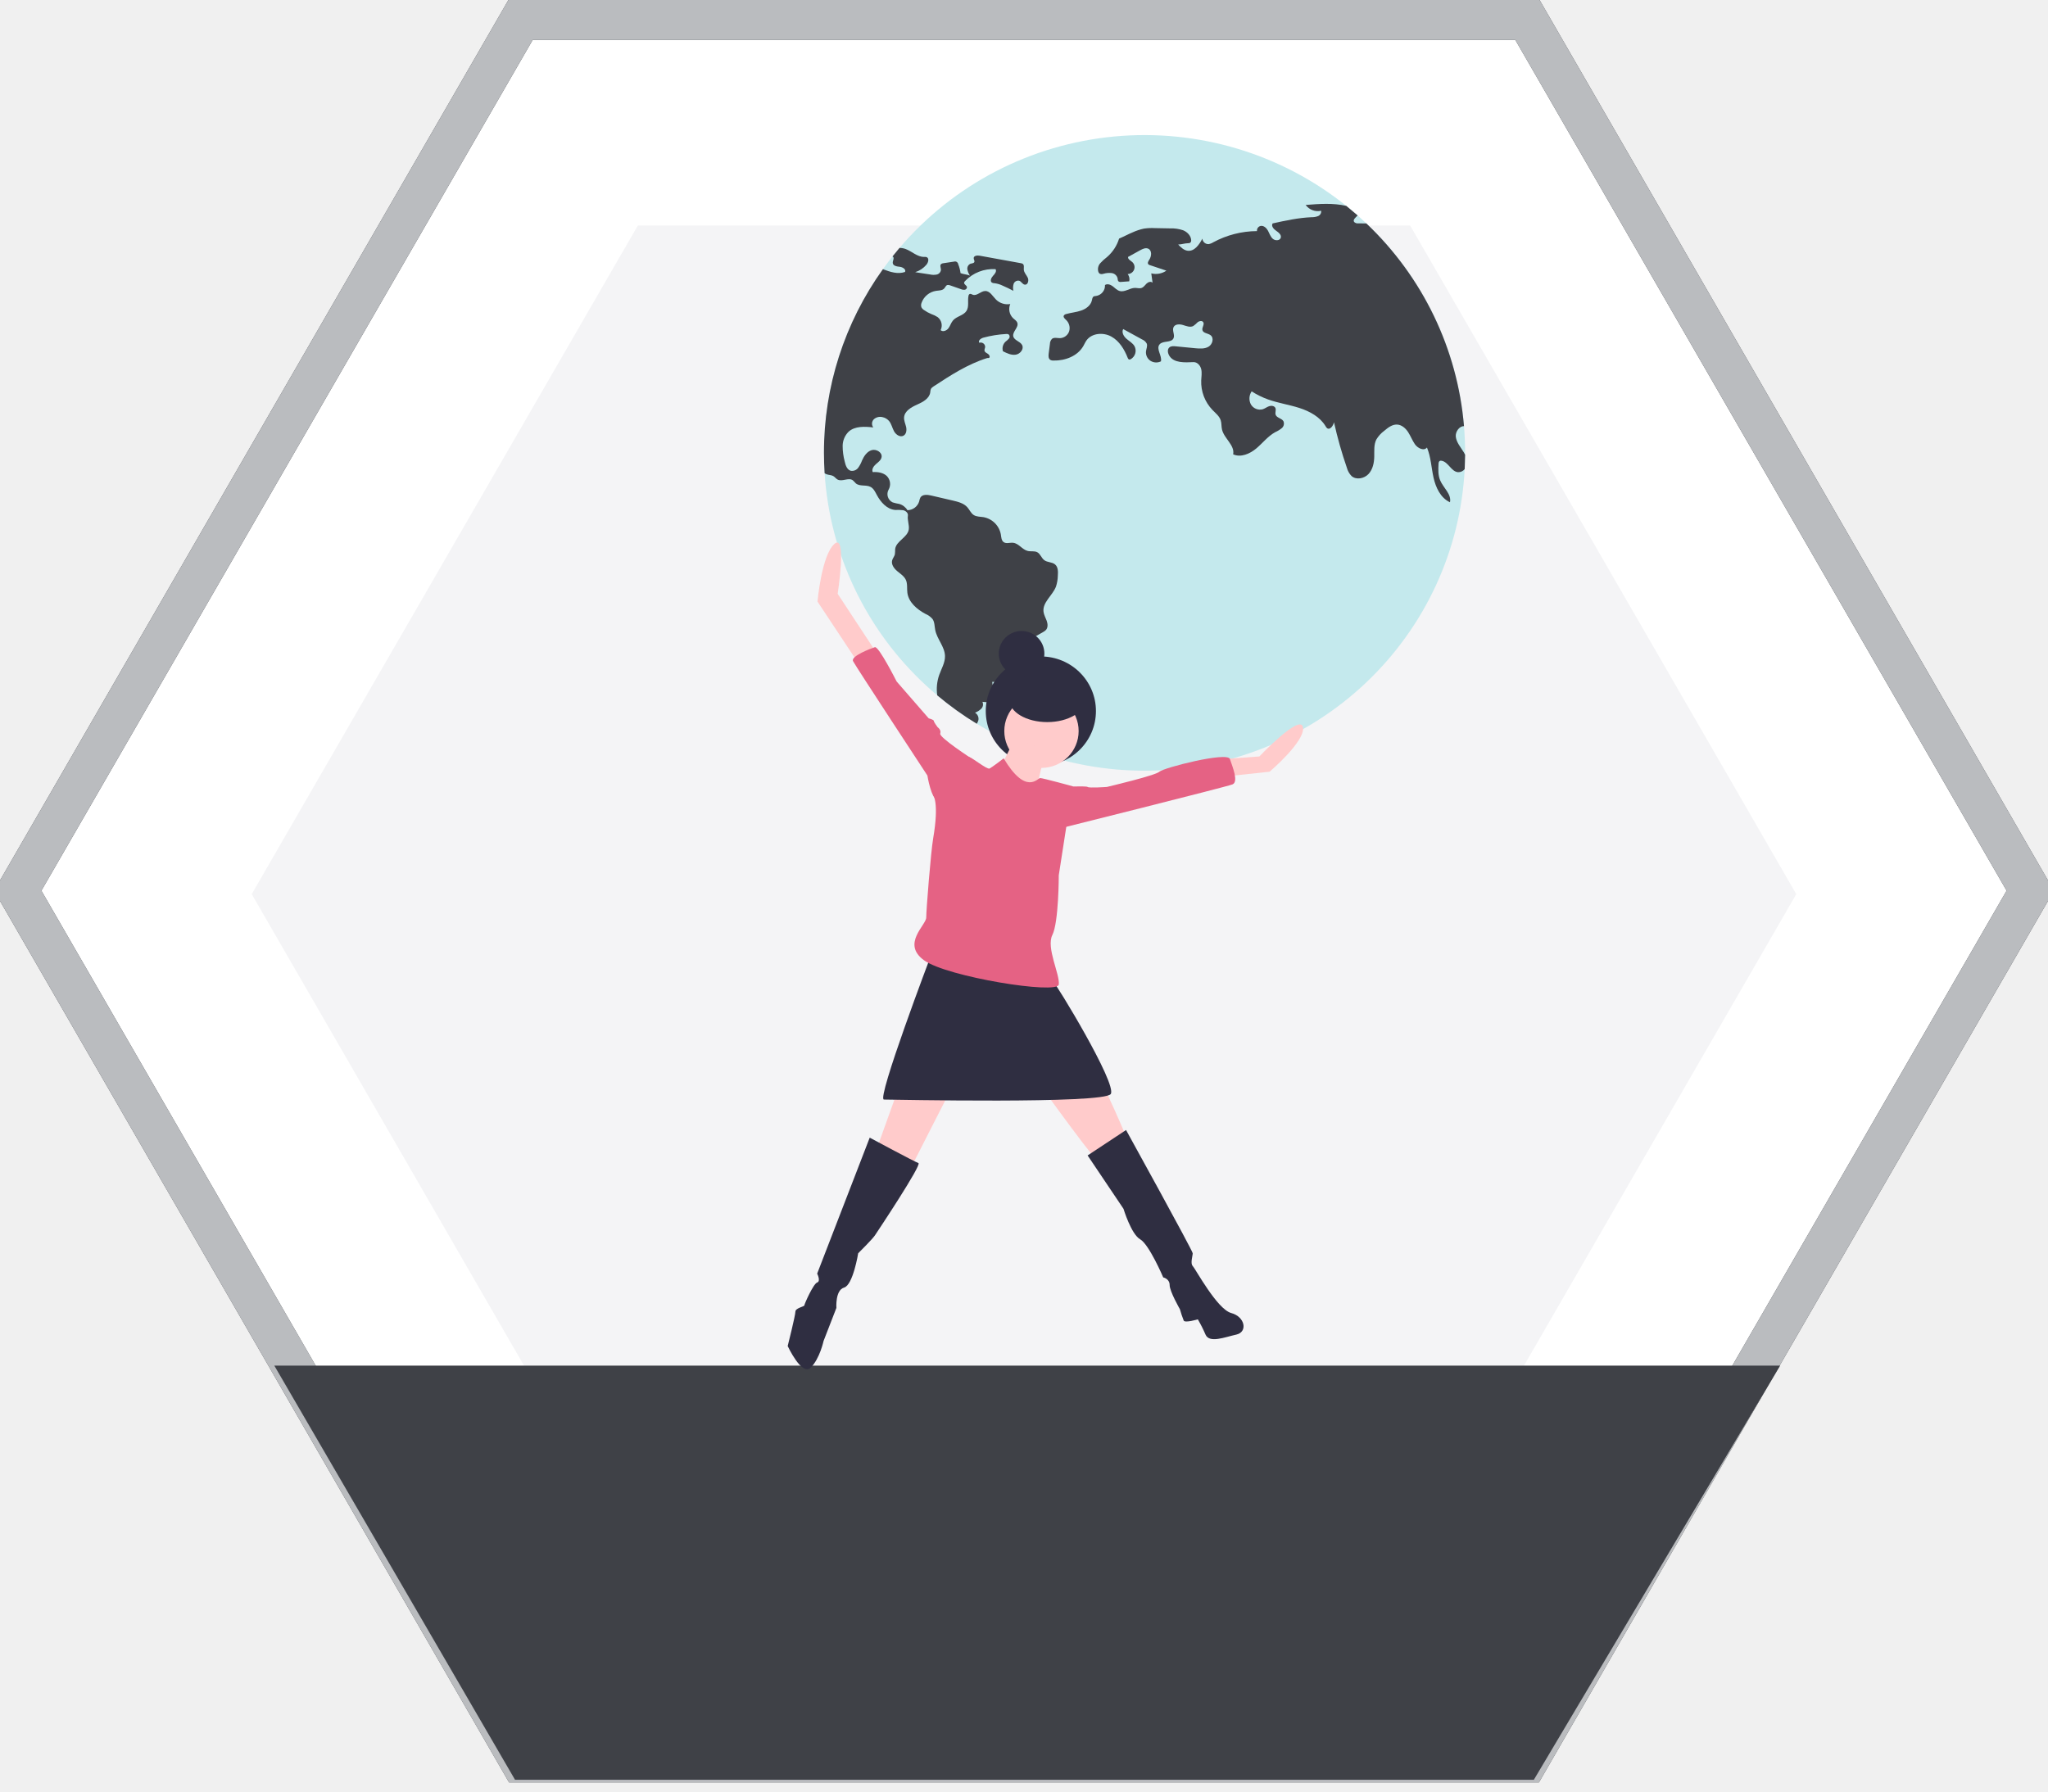
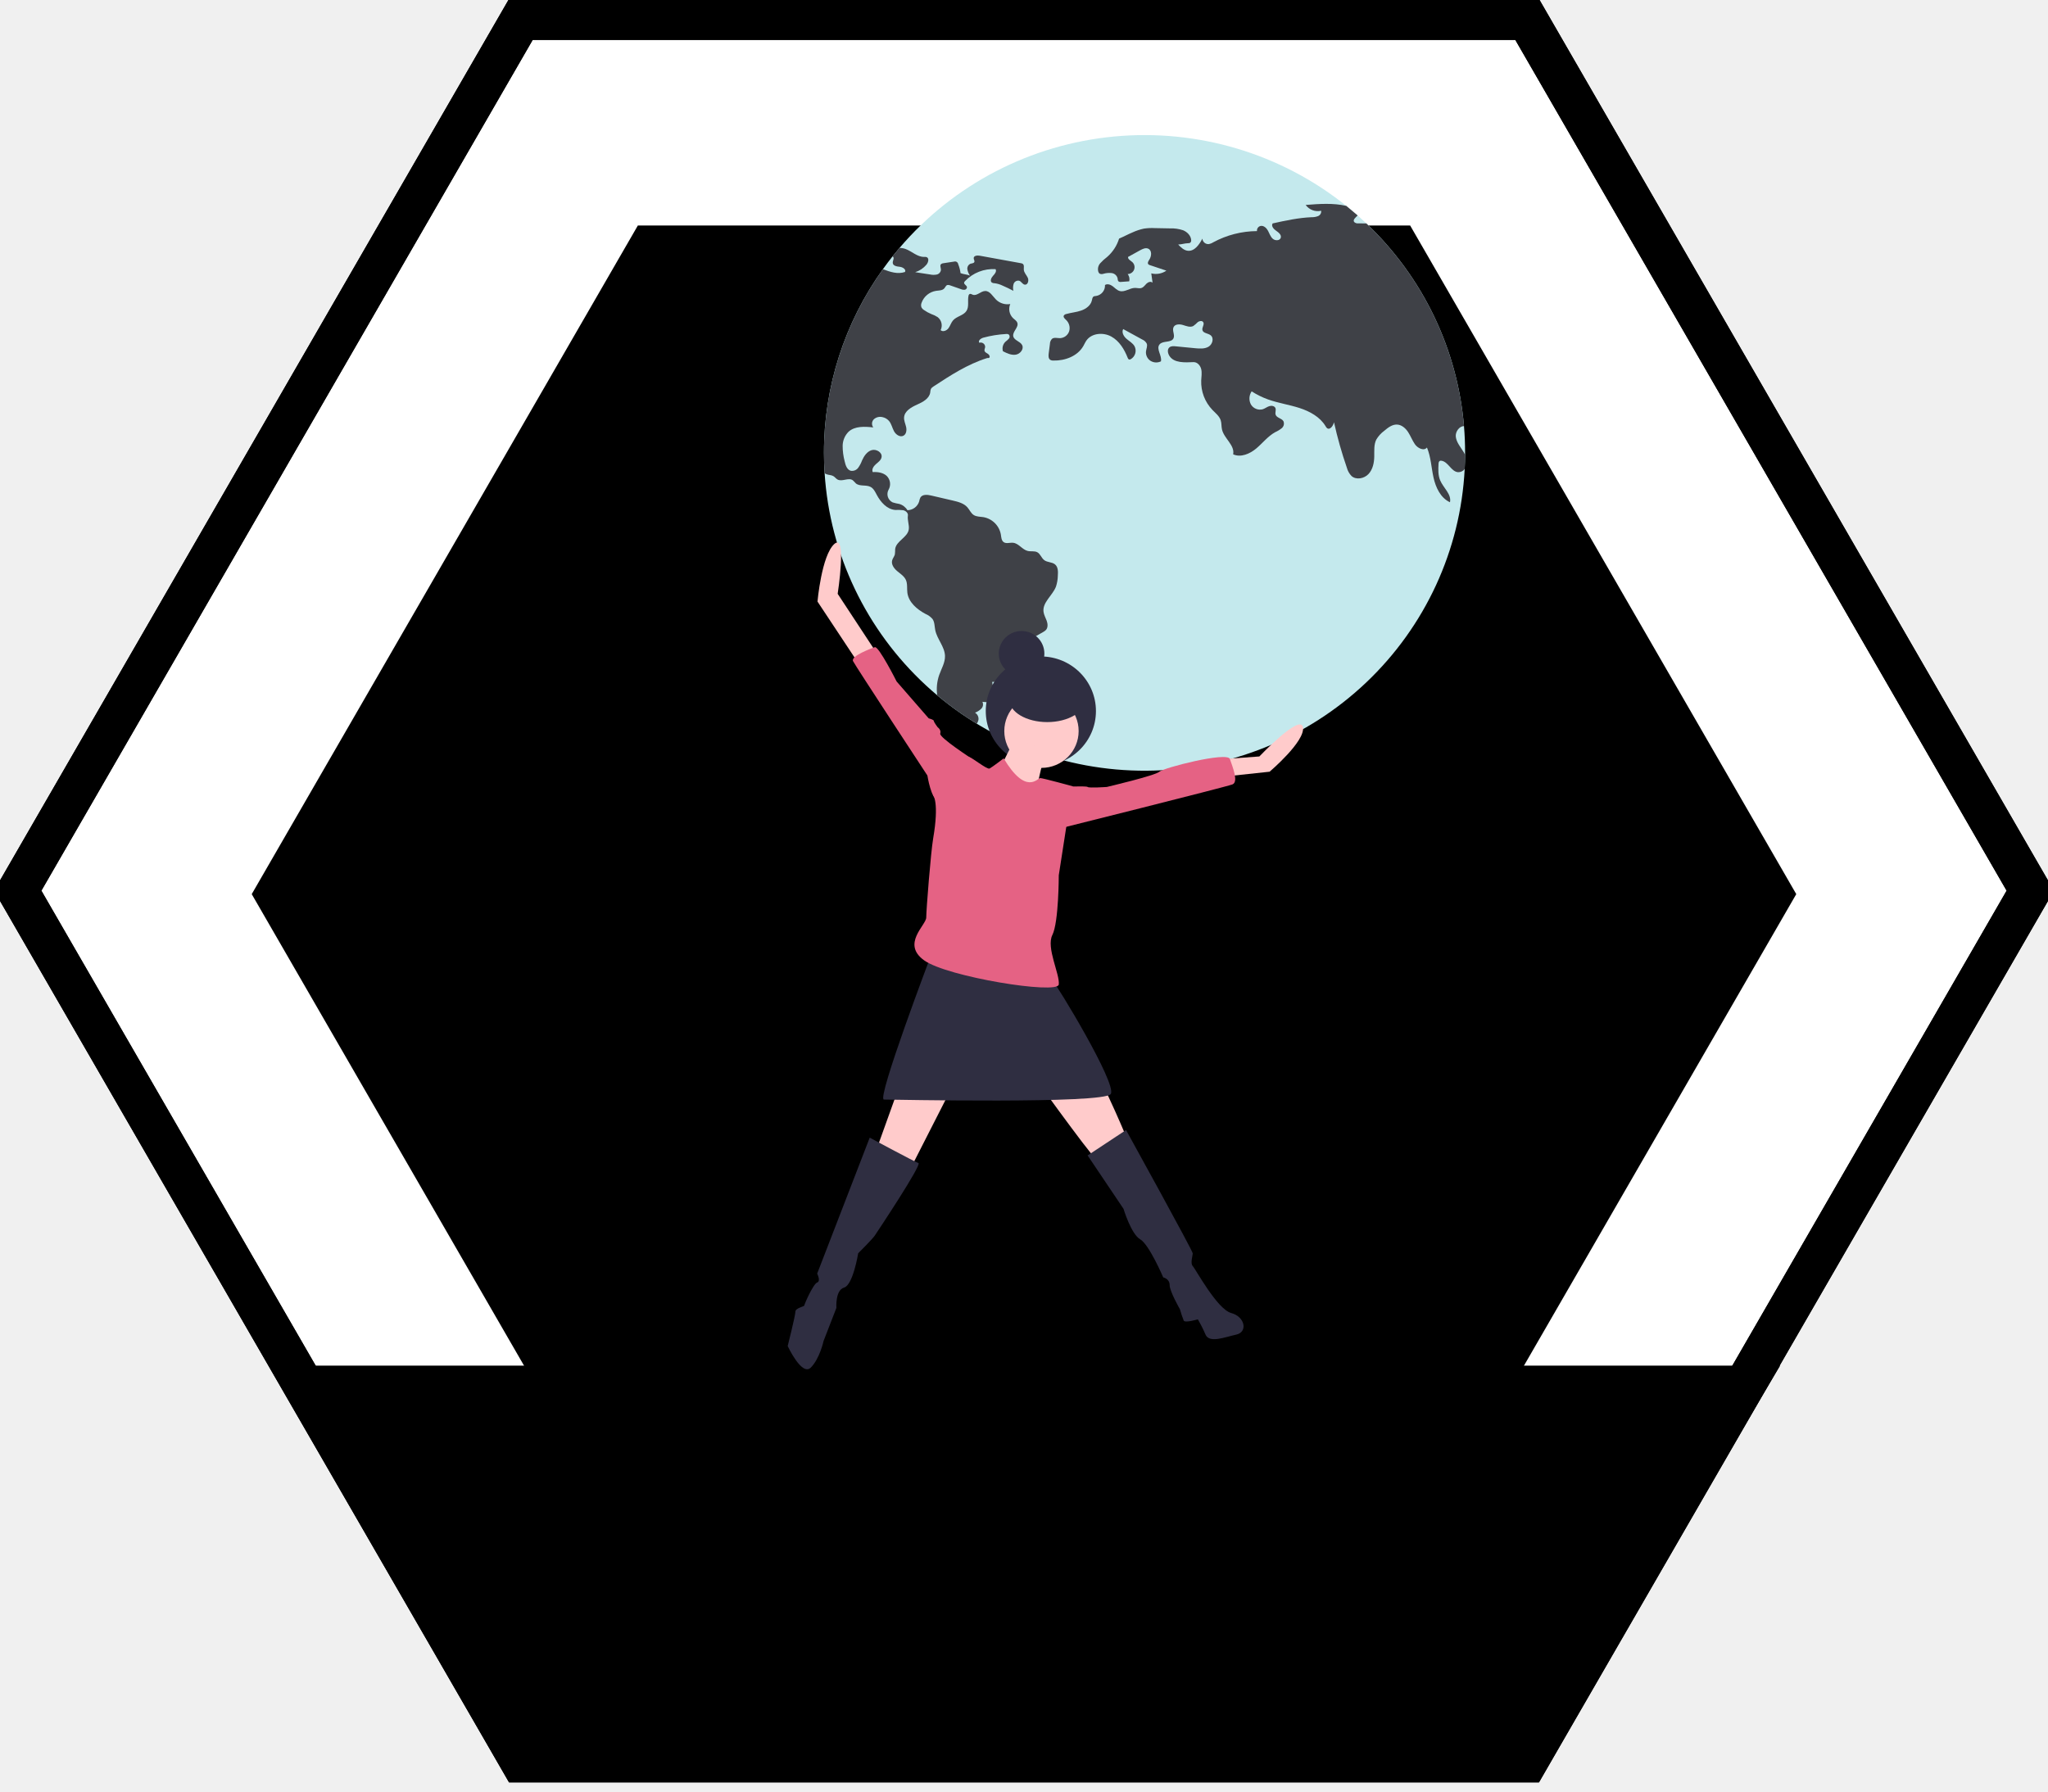
<svg xmlns="http://www.w3.org/2000/svg" class="badge sr" width="400" height="350" viewBox="0 0 400 350" fill="none">
-   <path class="badge-border--hidden" fill="#FFFFFF" d="M298.268 3.795L396.536 174L298.268 344.205L101.732 344.205L3.464 174L101.732 3.795L298.268 3.795Z" stroke="#3F4147" stroke-width="8" />
-   <path class="badge-border" d="M298.268 3.795L396.536 174L298.268 344.205L101.732 344.205L3.464 174L101.732 3.795L298.268 3.795Z" stroke="#BABCBF" stroke-width="8" />
-   <path class="badge__bg" d="M124.583 305.3H275.416L350.833 174.674L275.417 44.049H124.583L49.166 174.674L124.583 305.3Z" fill="#F4F4F6" />
-   <path d="M53.575 266.78H347.689L299.581 347.689H100.589L53.575 266.78Z" fill="#3F4147" />
+   <path class="badge__border--hidden" fill="#FFFFFF" d="M298.268 3.795L396.536 174L298.268 344.205L101.732 344.205L3.464 174L101.732 3.795L298.268 3.795Z" stroke="currentColor" stroke-width="8" />
+   <path class="badge__border" d="M298.268 3.795L396.536 174L298.268 344.205L101.732 344.205L3.464 174L101.732 3.795L298.268 3.795Z" stroke="currentColor" stroke-width="8" />
+   <path class="badge__bg" d="M124.583 305.3H275.416L350.833 174.674L275.417 44.049H124.583L49.166 174.674L124.583 305.3Z" fill="currentColor" />
+   <path class="badge__label-bg" d="M53.575 266.78H347.689L299.581 347.689H100.589L53.575 266.78Z" fill="currentColor" />
  <g class="world">
    <path d="M286.154 88.473V88.845C286.145 89.778 286.118 90.708 286.073 91.633C285.261 107.462 278.374 122.384 266.824 133.341C255.274 144.297 239.936 150.459 223.952 150.562C207.968 150.666 192.549 144.704 180.855 133.898C169.162 123.092 162.079 108.261 161.058 92.444C160.973 91.13 160.93 89.807 160.93 88.473C160.908 75.615 164.933 63.069 172.443 52.587C173.044 51.742 173.669 50.913 174.317 50.099C174.765 49.533 175.225 48.98 175.689 48.431C186.258 36.015 201.314 28.201 217.627 26.666C233.939 25.131 250.209 29.997 262.945 40.22C263.699 40.824 264.44 41.449 265.164 42.087C265.743 42.598 266.313 43.12 266.872 43.654C277.889 54.103 284.67 68.188 285.937 83.253C286.081 84.976 286.154 86.716 286.154 88.473Z" fill="#C4E9ED" />
    <path d="M174.317 50.099C174.348 50.112 174.377 50.129 174.403 50.15C174.739 50.424 174.317 50.952 174.369 51.387C174.428 51.945 175.178 52.067 175.744 52.122C176.311 52.181 177.026 52.633 176.758 53.132C175.335 53.617 173.896 53.14 172.443 52.587C164.933 63.069 160.908 75.615 160.93 88.474C160.93 89.808 160.973 91.131 161.058 92.444C161.177 92.53 161.308 92.599 161.446 92.65C161.872 92.811 162.366 92.781 162.758 93.01C163.069 93.191 163.277 93.512 163.588 93.681C164.478 94.162 165.714 93.237 166.544 93.812C166.759 94.006 166.962 94.212 167.153 94.429C167.92 95.087 169.181 94.644 170.067 95.138C170.637 95.455 170.931 96.088 171.238 96.663C172 98.099 173.236 99.509 174.867 99.623C175.381 99.6 175.897 99.617 176.409 99.674C176.911 99.788 177.405 100.223 177.324 100.726C177.184 101.592 177.614 102.538 177.499 103.403C177.29 104.987 175.029 105.68 174.837 107.264C174.836 107.612 174.817 107.961 174.777 108.307C174.675 108.721 174.36 109.059 174.249 109.473C174.036 110.254 174.603 111.035 175.22 111.559C175.842 112.087 176.583 112.543 176.924 113.278C177.282 114.059 177.107 114.967 177.222 115.816C177.478 117.67 179.092 119.043 180.753 119.93C181.286 120.151 181.758 120.492 182.133 120.927C182.559 121.539 182.517 122.346 182.661 123.076C183.011 124.863 184.527 126.337 184.57 128.157C184.599 129.454 183.875 130.628 183.441 131.849C182.994 133.128 182.861 134.495 183.053 135.835C185.482 137.878 188.063 139.735 190.775 141.389C190.923 141.173 191.031 140.933 191.095 140.68C191.146 140.4 191.111 140.111 190.993 139.851C190.875 139.592 190.68 139.374 190.435 139.227C190.892 139.055 191.309 138.791 191.657 138.45C191.828 138.275 191.941 138.053 191.981 137.813C192.02 137.573 191.985 137.326 191.879 137.107C192.628 137.2 193.518 137.246 194.012 136.676C194.409 136.22 194.383 135.536 194.225 134.957C194.068 134.374 193.804 133.812 193.799 133.208C195.536 133.292 197.277 133.234 199.004 133.035C198.754 132.2 198.186 131.494 197.42 131.067C198.204 130.936 198.915 130.007 199.162 129.26C199.376 128.497 199.387 127.692 199.196 126.924C199.137 126.726 199.128 126.517 199.17 126.316C199.296 126.048 199.518 125.836 199.792 125.72C201.087 124.981 202.382 124.243 203.677 123.507C203.908 123.392 204.118 123.239 204.299 123.055C204.703 122.578 204.644 121.864 204.435 121.277C204.226 120.69 203.894 120.137 203.813 119.52C203.575 117.675 205.568 116.348 206.241 114.608C206.47 113.914 206.593 113.189 206.607 112.459C206.663 111.673 206.667 110.765 206.062 110.262C205.478 109.777 204.571 109.886 203.962 109.435C203.404 109.021 203.213 108.222 202.603 107.889C202.05 107.585 201.36 107.779 200.742 107.635C199.66 107.386 198.979 106.149 197.871 106.035C197.249 105.967 196.542 106.271 196.031 105.912C195.58 105.591 195.563 104.953 195.478 104.413C195.326 103.571 194.919 102.795 194.31 102.189C193.7 101.584 192.919 101.178 192.07 101.026C191.427 100.924 190.729 100.962 190.179 100.612C189.625 100.257 189.374 99.594 188.935 99.1C188.237 98.31 187.129 98.027 186.094 97.786C184.689 97.461 183.285 97.134 181.882 96.806C181.137 96.629 180.174 96.536 179.769 97.186C179.65 97.434 179.566 97.697 179.522 97.968C179.37 98.455 179.067 98.883 178.655 99.189C178.244 99.495 177.745 99.665 177.231 99.674C176.879 99.078 176.308 98.639 175.638 98.449C175.2 98.376 174.767 98.275 174.343 98.145C174.121 98.038 173.924 97.886 173.764 97.7C173.603 97.515 173.482 97.298 173.409 97.065C173.336 96.831 173.311 96.585 173.337 96.341C173.363 96.098 173.438 95.862 173.559 95.649C173.801 95.221 173.894 94.725 173.824 94.239C173.754 93.753 173.525 93.303 173.172 92.959C172.456 92.321 171.421 92.165 170.458 92.228C170.207 91.683 170.629 91.071 171.08 90.674C171.536 90.281 172.086 89.893 172.184 89.301C172.341 88.372 171.144 87.667 170.237 87.941C169.33 88.22 168.751 89.094 168.367 89.956C168.181 90.464 167.928 90.946 167.613 91.388C167.452 91.606 167.233 91.776 166.981 91.879C166.728 91.982 166.452 92.014 166.182 91.971C165.433 91.781 165.147 90.898 164.981 90.154C164.715 89.161 164.58 88.137 164.581 87.109C164.587 86.071 165.003 85.077 165.739 84.339C166.979 83.207 168.887 83.317 170.561 83.498C170.381 83.261 170.295 82.967 170.319 82.672C170.343 82.376 170.474 82.1 170.688 81.893C170.912 81.696 171.182 81.556 171.473 81.485C171.764 81.415 172.068 81.416 172.358 81.488C172.863 81.591 173.317 81.861 173.649 82.252C174.126 82.827 174.262 83.608 174.62 84.258C174.982 84.913 175.791 85.471 176.451 85.12C177.026 84.816 177.116 84.03 176.975 83.401C176.83 82.776 176.528 82.164 176.579 81.522C176.677 80.301 177.959 79.562 179.088 79.059C180.217 78.557 181.507 77.877 181.686 76.66C181.694 76.424 181.74 76.19 181.822 75.968C181.947 75.769 182.122 75.606 182.329 75.495C185.622 73.337 188.974 71.149 192.739 69.971C192.935 69.907 192.956 69.975 193.156 69.928C193.437 69.768 193.25 69.324 192.982 69.147C192.713 68.969 192.356 68.83 192.287 68.518C192.241 68.29 192.377 68.061 192.411 67.829C192.42 67.689 192.394 67.549 192.335 67.421C192.277 67.292 192.188 67.18 192.075 67.095C191.963 67.009 191.831 66.951 191.692 66.928C191.552 66.904 191.408 66.915 191.274 66.959C190.971 66.562 191.568 66.102 192.053 65.967C193.507 65.572 194.999 65.331 196.504 65.249C196.678 65.22 196.856 65.25 197.011 65.333C197.122 65.439 197.187 65.583 197.194 65.735C197.202 65.888 197.15 66.037 197.049 66.152C196.844 66.378 196.618 66.583 196.372 66.765C196.128 67 195.953 67.298 195.868 67.624C195.782 67.951 195.788 68.295 195.887 68.619C196.674 69.016 197.526 69.426 198.399 69.286C199.268 69.147 200.039 68.175 199.63 67.403C199.251 66.68 198.106 66.516 197.91 65.726C197.68 64.801 199 63.977 198.702 63.074C198.574 62.676 198.174 62.44 197.867 62.157C197.506 61.805 197.261 61.353 197.163 60.86C197.065 60.367 197.119 59.857 197.318 59.395C196.819 59.481 196.307 59.448 195.824 59.298C195.341 59.148 194.901 58.886 194.541 58.533C193.876 57.87 193.348 56.819 192.402 56.852C191.538 56.878 190.792 57.879 189.983 57.575C189.783 57.498 189.574 57.346 189.383 57.435C189.319 57.475 189.266 57.529 189.227 57.593C189.188 57.657 189.164 57.728 189.157 57.803C188.952 58.778 189.306 59.889 188.769 60.734C188.186 61.65 186.835 61.777 186.128 62.605C185.745 63.052 185.596 63.656 185.243 64.129C184.889 64.602 184.144 64.906 183.718 64.493C183.926 64.069 183.983 63.587 183.88 63.127C183.776 62.666 183.518 62.254 183.147 61.959C182.755 61.703 182.331 61.499 181.886 61.35C181.389 61.142 180.917 60.882 180.476 60.573C180.257 60.441 180.079 60.251 179.961 60.024C179.868 59.739 179.88 59.431 179.995 59.154C180.211 58.544 180.59 58.004 181.092 57.592C181.594 57.179 182.2 56.911 182.845 56.814C183.407 56.738 184.063 56.764 184.437 56.337C184.633 56.113 184.736 55.771 185.025 55.682C185.208 55.645 185.398 55.667 185.566 55.746C186.269 55.991 186.968 56.236 187.67 56.481C187.905 56.587 188.164 56.63 188.42 56.603C188.547 56.587 188.663 56.523 188.745 56.425C188.826 56.327 188.867 56.202 188.859 56.075C188.79 55.729 188.254 55.564 188.305 55.214C188.33 55.099 188.391 54.995 188.48 54.918C189.239 54.117 190.168 53.492 191.2 53.088C192.231 52.684 193.34 52.512 194.447 52.582C194.711 53.017 194.294 53.529 193.94 53.896C193.591 54.268 193.31 54.926 193.736 55.209C193.907 55.299 194.1 55.343 194.294 55.336C194.811 55.405 195.315 55.556 195.784 55.784C196.513 56.096 197.228 56.443 197.927 56.814C197.824 56.361 197.841 55.89 197.978 55.446C198.055 55.228 198.211 55.046 198.416 54.936C198.62 54.826 198.859 54.795 199.085 54.85C199.503 55.011 199.716 55.56 200.163 55.611C200.755 55.678 200.989 54.808 200.742 54.268C200.495 53.727 200.001 53.279 199.963 52.684C199.933 52.287 200.086 51.793 199.767 51.552C199.653 51.477 199.523 51.431 199.388 51.417C196.713 50.931 194.037 50.444 191.359 49.955C190.882 49.867 190.196 49.934 190.175 50.412C190.162 50.682 190.405 50.948 190.298 51.193C190.183 51.455 189.808 51.434 189.536 51.527C189.331 51.619 189.162 51.775 189.055 51.97C188.947 52.166 188.907 52.391 188.94 52.612C189.012 53.051 189.184 53.468 189.442 53.833C188.918 53.617 188.13 53.579 187.606 53.36C187.53 52.758 187.376 52.169 187.146 51.607C187.133 51.517 187.101 51.432 187.051 51.356C187.001 51.281 186.934 51.217 186.857 51.169C186.779 51.122 186.692 51.092 186.602 51.081C186.511 51.071 186.419 51.08 186.333 51.108C185.643 51.214 184.953 51.315 184.263 51.421C184.09 51.429 183.924 51.493 183.79 51.603C183.522 51.886 183.786 52.337 183.777 52.726C183.752 52.943 183.66 53.148 183.512 53.31C183.365 53.473 183.17 53.586 182.955 53.634C182.522 53.721 182.074 53.716 181.643 53.617C180.677 53.469 179.714 53.322 178.747 53.174C179.601 52.904 180.36 52.4 180.936 51.721C181.32 51.273 181.524 50.437 180.97 50.226C180.807 50.181 180.636 50.168 180.468 50.188C179.156 50.196 178.121 49.111 176.894 48.65C176.509 48.508 176.101 48.433 175.689 48.431L174.317 50.099Z" fill="#3F4147" />
    <path d="M286.073 91.633C285.923 91.833 285.725 91.993 285.498 92.1C285.271 92.207 285.021 92.256 284.77 92.245C283.436 92.131 282.874 90.226 281.554 90.011C281.437 89.981 281.313 89.993 281.204 90.045C281.009 90.15 280.974 90.412 280.962 90.632C280.906 91.721 280.859 92.853 281.29 93.858C281.916 95.328 283.539 96.561 283.198 98.12C281.366 97.279 280.412 95.24 279.982 93.284C279.548 91.329 279.479 89.276 278.704 87.426C278.112 88.174 276.877 87.557 276.34 86.771C275.829 86.028 275.514 85.166 275.02 84.41C274.526 83.659 273.768 82.983 272.865 82.941C271.915 82.898 271.089 83.545 270.365 84.157C269.735 84.618 269.206 85.202 268.81 85.872C268.303 86.885 268.435 88.076 268.41 89.204C268.384 90.421 268.124 91.709 267.285 92.604C266.446 93.495 264.9 93.808 263.976 93.001C263.529 92.539 263.21 91.97 263.051 91.35C262.047 88.446 261.21 85.487 260.547 82.489C260.394 83.173 259.784 84.056 259.205 83.654C259.076 83.545 258.971 83.41 258.899 83.257C257.817 81.446 255.819 80.356 253.796 79.701C251.777 79.051 249.652 78.747 247.654 78.029C246.534 77.626 245.463 77.097 244.464 76.454C244.21 76.824 244.062 77.256 244.035 77.704C244.008 78.151 244.103 78.598 244.31 78.996C244.535 79.386 244.883 79.691 245.3 79.864C245.718 80.038 246.181 80.07 246.619 79.955C247.062 79.811 247.437 79.507 247.875 79.355C248.314 79.207 248.906 79.279 249.098 79.701C249.285 80.103 249.004 80.588 249.145 81.011C249.353 81.648 250.329 81.699 250.67 82.282C250.77 82.513 250.793 82.769 250.735 83.014C250.678 83.259 250.543 83.479 250.35 83.642C249.958 83.959 249.526 84.223 249.064 84.427C247.633 85.217 246.615 86.564 245.363 87.612C244.11 88.664 242.343 89.428 240.852 88.757C241.205 86.97 239.063 85.661 238.667 83.883C238.535 83.296 238.603 82.675 238.42 82.105C238.152 81.277 237.41 80.711 236.806 80.086C236.071 79.318 235.498 78.413 235.121 77.423C234.745 76.433 234.572 75.378 234.612 74.321C234.646 73.586 234.782 72.838 234.612 72.12C234.446 71.406 233.845 70.714 233.104 70.743C231.413 70.819 229.279 70.946 228.393 69.514C228.074 69.003 227.938 68.256 228.398 67.863C228.721 67.588 229.198 67.614 229.62 67.656C230.894 67.778 232.163 67.905 233.436 68.028C234.327 68.112 235.289 68.184 236.056 67.724C236.823 67.263 237.155 66.034 236.444 65.489C235.928 65.092 235 65.114 234.846 64.484C234.723 63.956 235.311 63.361 234.991 62.917C234.765 62.605 234.254 62.689 233.943 62.926C233.672 63.205 233.377 63.461 233.062 63.69C232.453 64.003 231.728 63.703 231.073 63.5C230.417 63.297 229.539 63.281 229.224 63.885C228.866 64.556 229.535 65.443 229.186 66.119C228.717 67.01 227.141 66.503 226.485 67.272C225.736 68.15 226.996 69.468 226.745 70.591C226.422 70.751 226.062 70.824 225.701 70.804C225.341 70.784 224.992 70.671 224.688 70.477C224.39 70.276 224.152 69.999 224.001 69.675C223.849 69.35 223.789 68.991 223.827 68.636C223.887 68.129 224.155 67.61 223.977 67.132C223.784 66.764 223.465 66.475 223.078 66.317C221.843 65.637 220.607 64.96 219.372 64.286C219.027 64.919 219.462 65.701 220.007 66.178C220.548 66.651 221.229 67.01 221.587 67.635C221.814 68.068 221.865 68.571 221.73 69.04C221.596 69.51 221.285 69.91 220.863 70.16C220.81 70.197 220.749 70.222 220.685 70.233C220.621 70.243 220.555 70.24 220.492 70.224C220.433 70.189 220.382 70.144 220.341 70.089C220.3 70.035 220.27 69.973 220.254 69.907C219.602 68.247 218.618 66.613 217.051 65.747C215.479 64.877 213.226 65.059 212.195 66.516C211.953 66.862 211.786 67.259 211.573 67.626C210.445 69.573 208.017 70.494 205.751 70.435C205.529 70.449 205.308 70.398 205.116 70.287C204.75 70.038 204.767 69.506 204.822 69.067C204.903 68.446 204.98 67.829 205.061 67.208C205.063 66.829 205.211 66.465 205.474 66.191C205.896 65.861 206.501 66.068 207.037 66.06C207.442 66.042 207.832 65.9 208.153 65.654C208.474 65.409 208.71 65.071 208.83 64.687C208.938 64.299 208.938 63.89 208.828 63.503C208.718 63.116 208.504 62.766 208.209 62.491C207.966 62.263 207.638 61.975 207.766 61.667C207.818 61.582 207.888 61.51 207.971 61.454C208.054 61.399 208.148 61.362 208.247 61.346C209.205 61.072 210.223 61 211.165 60.67C212.11 60.345 213.026 59.678 213.252 58.711C213.32 58.415 213.35 58.056 213.618 57.908C213.753 57.854 213.898 57.826 214.044 57.824C214.556 57.751 215.022 57.491 215.351 57.095C215.679 56.699 215.847 56.195 215.82 55.682C216.271 55.37 216.906 55.602 217.345 55.936C217.779 56.27 218.167 56.709 218.699 56.852C219.692 57.123 220.65 56.248 221.681 56.244C222.115 56.244 222.562 56.396 222.967 56.248C223.38 56.101 223.627 55.695 223.942 55.395C224.262 55.091 224.816 54.91 225.11 55.235C225.024 54.622 224.943 54.014 224.858 53.406C225.36 53.531 225.883 53.549 226.392 53.457C226.901 53.365 227.385 53.166 227.81 52.874C226.737 52.515 225.668 52.156 224.594 51.797C224.481 51.769 224.377 51.714 224.292 51.636C224.057 51.387 224.292 50.999 224.479 50.716C224.935 50.036 225.012 48.916 224.262 48.579C223.751 48.346 223.167 48.625 222.677 48.895C221.894 49.326 221.11 49.761 220.326 50.192C220.254 50.635 220.799 50.889 221.136 51.184C221.341 51.365 221.486 51.602 221.552 51.866C221.618 52.13 221.602 52.407 221.506 52.662C221.411 52.917 221.239 53.136 221.015 53.293C220.79 53.449 220.524 53.534 220.25 53.537C220.404 53.737 220.511 53.968 220.564 54.215C220.616 54.461 220.612 54.716 220.552 54.96C220.028 54.998 219.5 55.036 218.972 55.074C218.884 55.092 218.794 55.092 218.706 55.074C218.618 55.057 218.535 55.022 218.461 54.973C218.29 54.825 218.316 54.563 218.273 54.344C218.203 54.081 218.055 53.846 217.849 53.667C217.642 53.489 217.387 53.376 217.115 53.343C216.572 53.282 216.023 53.333 215.501 53.49C215.273 53.57 215.025 53.564 214.802 53.474C214.676 53.391 214.58 53.269 214.529 53.127C214.437 52.838 214.421 52.529 214.484 52.232C214.546 51.934 214.685 51.658 214.887 51.429C215.296 50.979 215.747 50.568 216.233 50.2C217.335 49.244 218.145 48 218.572 46.611C219.44 46.247 220.339 45.757 221.212 45.394C221.914 45.072 222.65 44.827 223.406 44.663C224.117 44.556 224.838 44.522 225.557 44.562C226.536 44.579 227.52 44.596 228.5 44.617C229.374 44.581 230.248 44.705 231.077 44.984C231.882 45.314 232.593 46.028 232.648 46.889C232.665 46.987 232.656 47.088 232.623 47.182C232.589 47.276 232.532 47.36 232.457 47.426C232.344 47.488 232.215 47.517 232.086 47.51C231.273 47.535 230.928 47.738 230.114 47.768C230.63 48.312 231.209 48.887 231.958 48.984C233.279 49.153 234.229 47.797 234.838 46.619C234.86 46.919 234.999 47.199 235.225 47.398C235.452 47.598 235.749 47.702 236.052 47.688C236.378 47.632 236.69 47.511 236.967 47.333C239.587 45.913 242.522 45.161 245.507 45.145C245.478 44.921 245.534 44.694 245.664 44.508C245.793 44.322 245.988 44.191 246.21 44.14C246.819 44.022 247.364 44.541 247.658 45.082C247.948 45.622 248.131 46.247 248.6 46.653C249.064 47.058 249.963 47.037 250.146 46.454C250.325 45.892 249.733 45.411 249.243 45.077C248.749 44.748 248.233 44.136 248.565 43.646C251.07 43.092 253.596 42.543 256.164 42.434C256.601 42.447 257.035 42.372 257.442 42.214C257.643 42.129 257.811 41.981 257.919 41.793C258.026 41.604 258.068 41.385 258.038 41.171C257.478 41.3 256.891 41.262 256.353 41.06C255.814 40.859 255.348 40.503 255.014 40.039C257.651 39.823 260.411 39.633 262.945 40.22L265.164 42.087C264.742 42.522 264.18 42.932 264.487 43.367C264.588 43.467 264.711 43.543 264.846 43.589C264.981 43.635 265.124 43.65 265.266 43.633C265.803 43.641 266.34 43.654 266.872 43.654C277.889 54.103 284.67 68.188 285.937 83.253C285.042 83.219 284.22 84.343 284.335 85.323C284.471 86.459 285.298 87.371 285.89 88.351C285.988 88.51 286.076 88.675 286.154 88.845L286.073 91.633Z" fill="#3F4147" />
  </g>
  <g class="person">
    <g class="head">
      <path d="M203.291 149.583C209.234 149.583 214.051 144.806 214.051 138.914C214.051 133.021 209.234 128.244 203.291 128.244C197.349 128.244 192.532 133.021 192.532 138.914C192.532 144.806 197.349 149.583 203.291 149.583Z" fill="#2F2E41" />
      <path d="M199.527 132.099C201.986 132.099 203.98 130.123 203.98 127.684C203.98 125.246 201.986 123.269 199.527 123.269C197.068 123.269 195.075 125.246 195.075 127.684C195.075 130.123 197.068 132.099 199.527 132.099Z" fill="#2F2E41" />
      <path d="M203.412 150.013C207.421 150.013 210.672 146.79 210.672 142.815C210.672 138.839 207.421 135.616 203.412 135.616C199.403 135.616 196.152 138.839 196.152 142.815C196.152 146.79 199.403 150.013 203.412 150.013Z" fill="#FFCBCB" />
      <path d="M204.543 141.066C208.641 141.066 211.964 139.09 211.964 136.651C211.964 134.213 208.641 132.237 204.543 132.237C200.445 132.237 197.122 134.213 197.122 136.651C197.122 139.09 200.445 141.066 204.543 141.066Z" fill="#2F2E41" />
    </g>
    <path d="M198.155 144.304C198.155 144.304 194.65 151.999 193.649 152.247C192.648 152.495 201.91 156.963 201.91 156.963C201.91 156.963 203.662 147.531 204.413 147.034C205.164 146.538 198.155 144.304 198.155 144.304Z" fill="#FFCBCB" />
    <path d="M177.378 207.354L170.869 225.474L177.878 228.205L189.894 204.623L177.378 207.354Z" fill="#FFCBCB" />
    <path d="M200.158 207.85C200.158 207.85 213.175 225.971 213.926 226.219C214.677 226.467 219.934 221.999 219.934 221.999C219.934 221.999 213.425 206.361 211.423 205.616C209.42 204.871 200.158 207.85 200.158 207.85Z" fill="#FFCBCB" />
    <path d="M169.867 222.247L159.604 248.808C159.604 248.808 160.355 250.297 159.604 250.545C158.853 250.793 157.1 254.765 157.1 255.013C157.1 255.262 155.348 255.51 155.348 256.255C155.348 256.999 153.846 262.957 153.846 262.957C153.846 262.957 156.6 268.914 158.352 267.177C160.105 265.439 160.855 261.964 160.855 261.964L163.359 255.51C163.359 255.51 163.108 252.035 164.861 251.538C166.613 251.042 167.614 244.836 167.614 244.836C167.614 244.836 170.368 242.106 170.869 241.361C171.369 240.616 180.131 227.46 179.38 227.212C178.629 226.964 169.867 222.247 169.867 222.247Z" fill="#2F2E41" />
    <path d="M212.424 225.723L219.934 220.758C219.934 220.758 232.951 244.34 232.951 244.836C232.951 245.333 232.451 246.822 232.951 247.318C233.452 247.815 237.708 255.758 240.461 256.503C243.215 257.247 243.716 260.226 241.463 260.723C239.21 261.219 236.206 262.46 235.455 260.723C235.016 259.7 234.514 258.706 233.953 257.744C233.953 257.744 231.449 258.489 231.199 257.992C230.91 257.261 230.659 256.515 230.448 255.758C230.448 255.758 228.445 252.283 228.445 251.042C228.445 249.801 227.194 249.552 227.194 249.552C227.194 249.552 224.44 243.098 222.688 242.106C220.935 241.113 219.433 236.148 219.433 236.148L212.424 225.723Z" fill="#2F2E41" />
    <path d="M171.119 127.424L163.609 116.006C163.609 116.006 165.466 104.028 162.963 106.262C160.46 108.496 159.667 117.518 159.667 117.518L168.365 130.651L171.119 127.424Z" fill="#FFCBCB" />
    <path d="M239.21 148.276L245.969 147.779C245.969 147.779 253.979 139.339 254.48 142.07C254.981 144.8 247.971 150.758 247.971 150.758L238.709 151.751L239.21 148.276Z" fill="#FFCBCB" />
    <path d="M181.883 186.503C181.883 186.503 171.139 214.806 172.641 214.806C174.143 214.806 215.696 215.702 216.948 213.716C218.199 211.73 206.166 191.964 205.665 191.715C205.164 191.467 181.883 186.503 181.883 186.503Z" fill="#2F2E41" />
    <path d="M189.894 150.758V148.276C189.894 148.276 183.385 144.056 183.636 143.311C183.886 142.566 183.135 142.07 183.135 142.07C183.135 142.07 182.384 141.077 182.384 140.829C182.384 140.581 181.383 140.332 181.383 140.332L175.124 133.134C175.124 133.134 171.62 126.183 170.869 126.432C170.118 126.68 166.112 128.169 166.613 129.162C167.114 130.155 181.132 151.503 181.132 151.503C181.132 151.503 181.883 156.219 183.135 156.219C184.387 156.219 189.894 150.758 189.894 150.758Z" fill="#E56284" />
    <path d="M206.666 153.737C206.666 153.737 212.174 153.488 212.424 153.737C212.674 153.985 216.179 153.737 216.179 153.737C216.179 153.737 225.692 151.502 226.443 150.758C227.194 150.013 239.71 146.786 240.211 148.276C240.712 149.765 241.963 152.744 240.712 153.24C239.46 153.737 205.665 162.176 205.665 162.176L206.666 153.737Z" fill="#E56284" />
    <path d="M196.027 148.151C196.027 148.151 193.774 149.889 193.274 150.137C192.773 150.385 189.769 147.903 189.268 147.903C188.768 147.903 182.259 155.35 182.259 155.35C182.259 155.35 183.468 156.732 182.259 163.79C181.805 166.437 180.905 177.754 180.905 179.243C180.905 180.733 176.001 184.393 180.507 187.62C185.013 190.847 206.541 194.322 206.792 192.336C207.042 190.35 204.288 185.137 205.54 182.655C206.792 180.173 206.792 170.988 206.792 170.988L208.294 161.307L209.545 153.612C209.545 153.612 203.662 151.999 203.162 151.999C202.661 151.999 200.408 155.474 196.027 148.151Z" fill="#E56284" />
  </g>
</svg>
